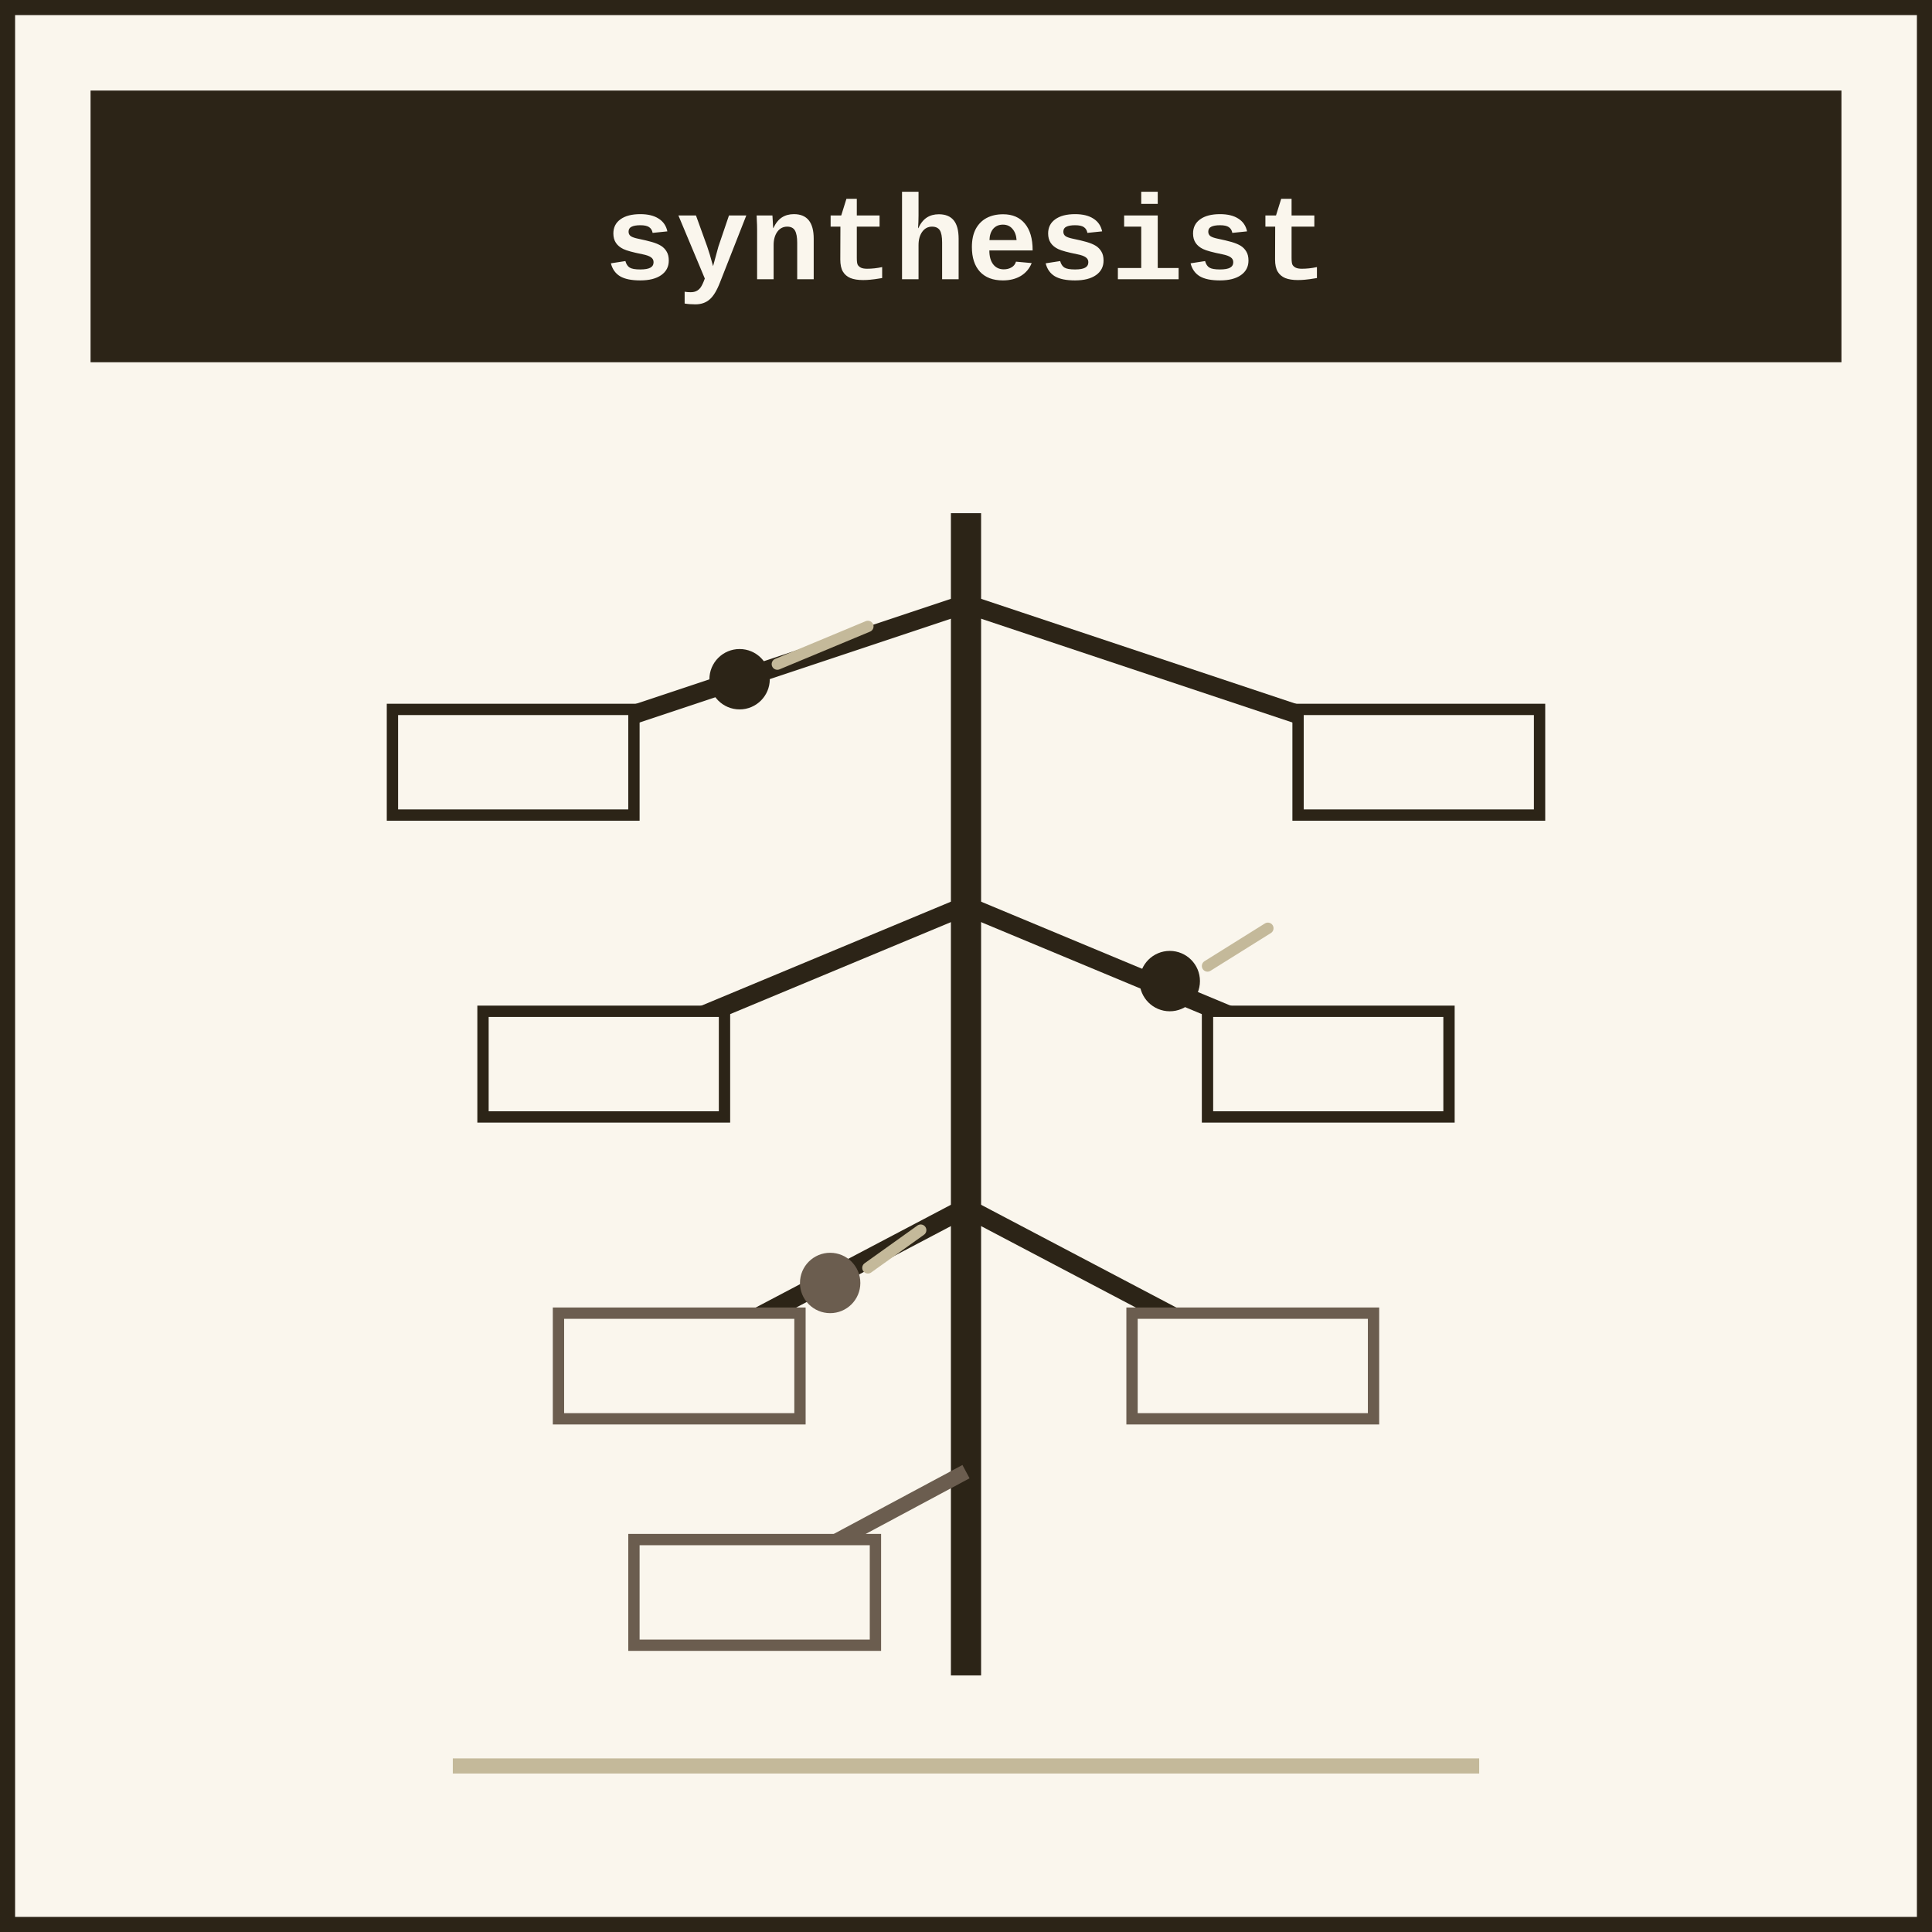
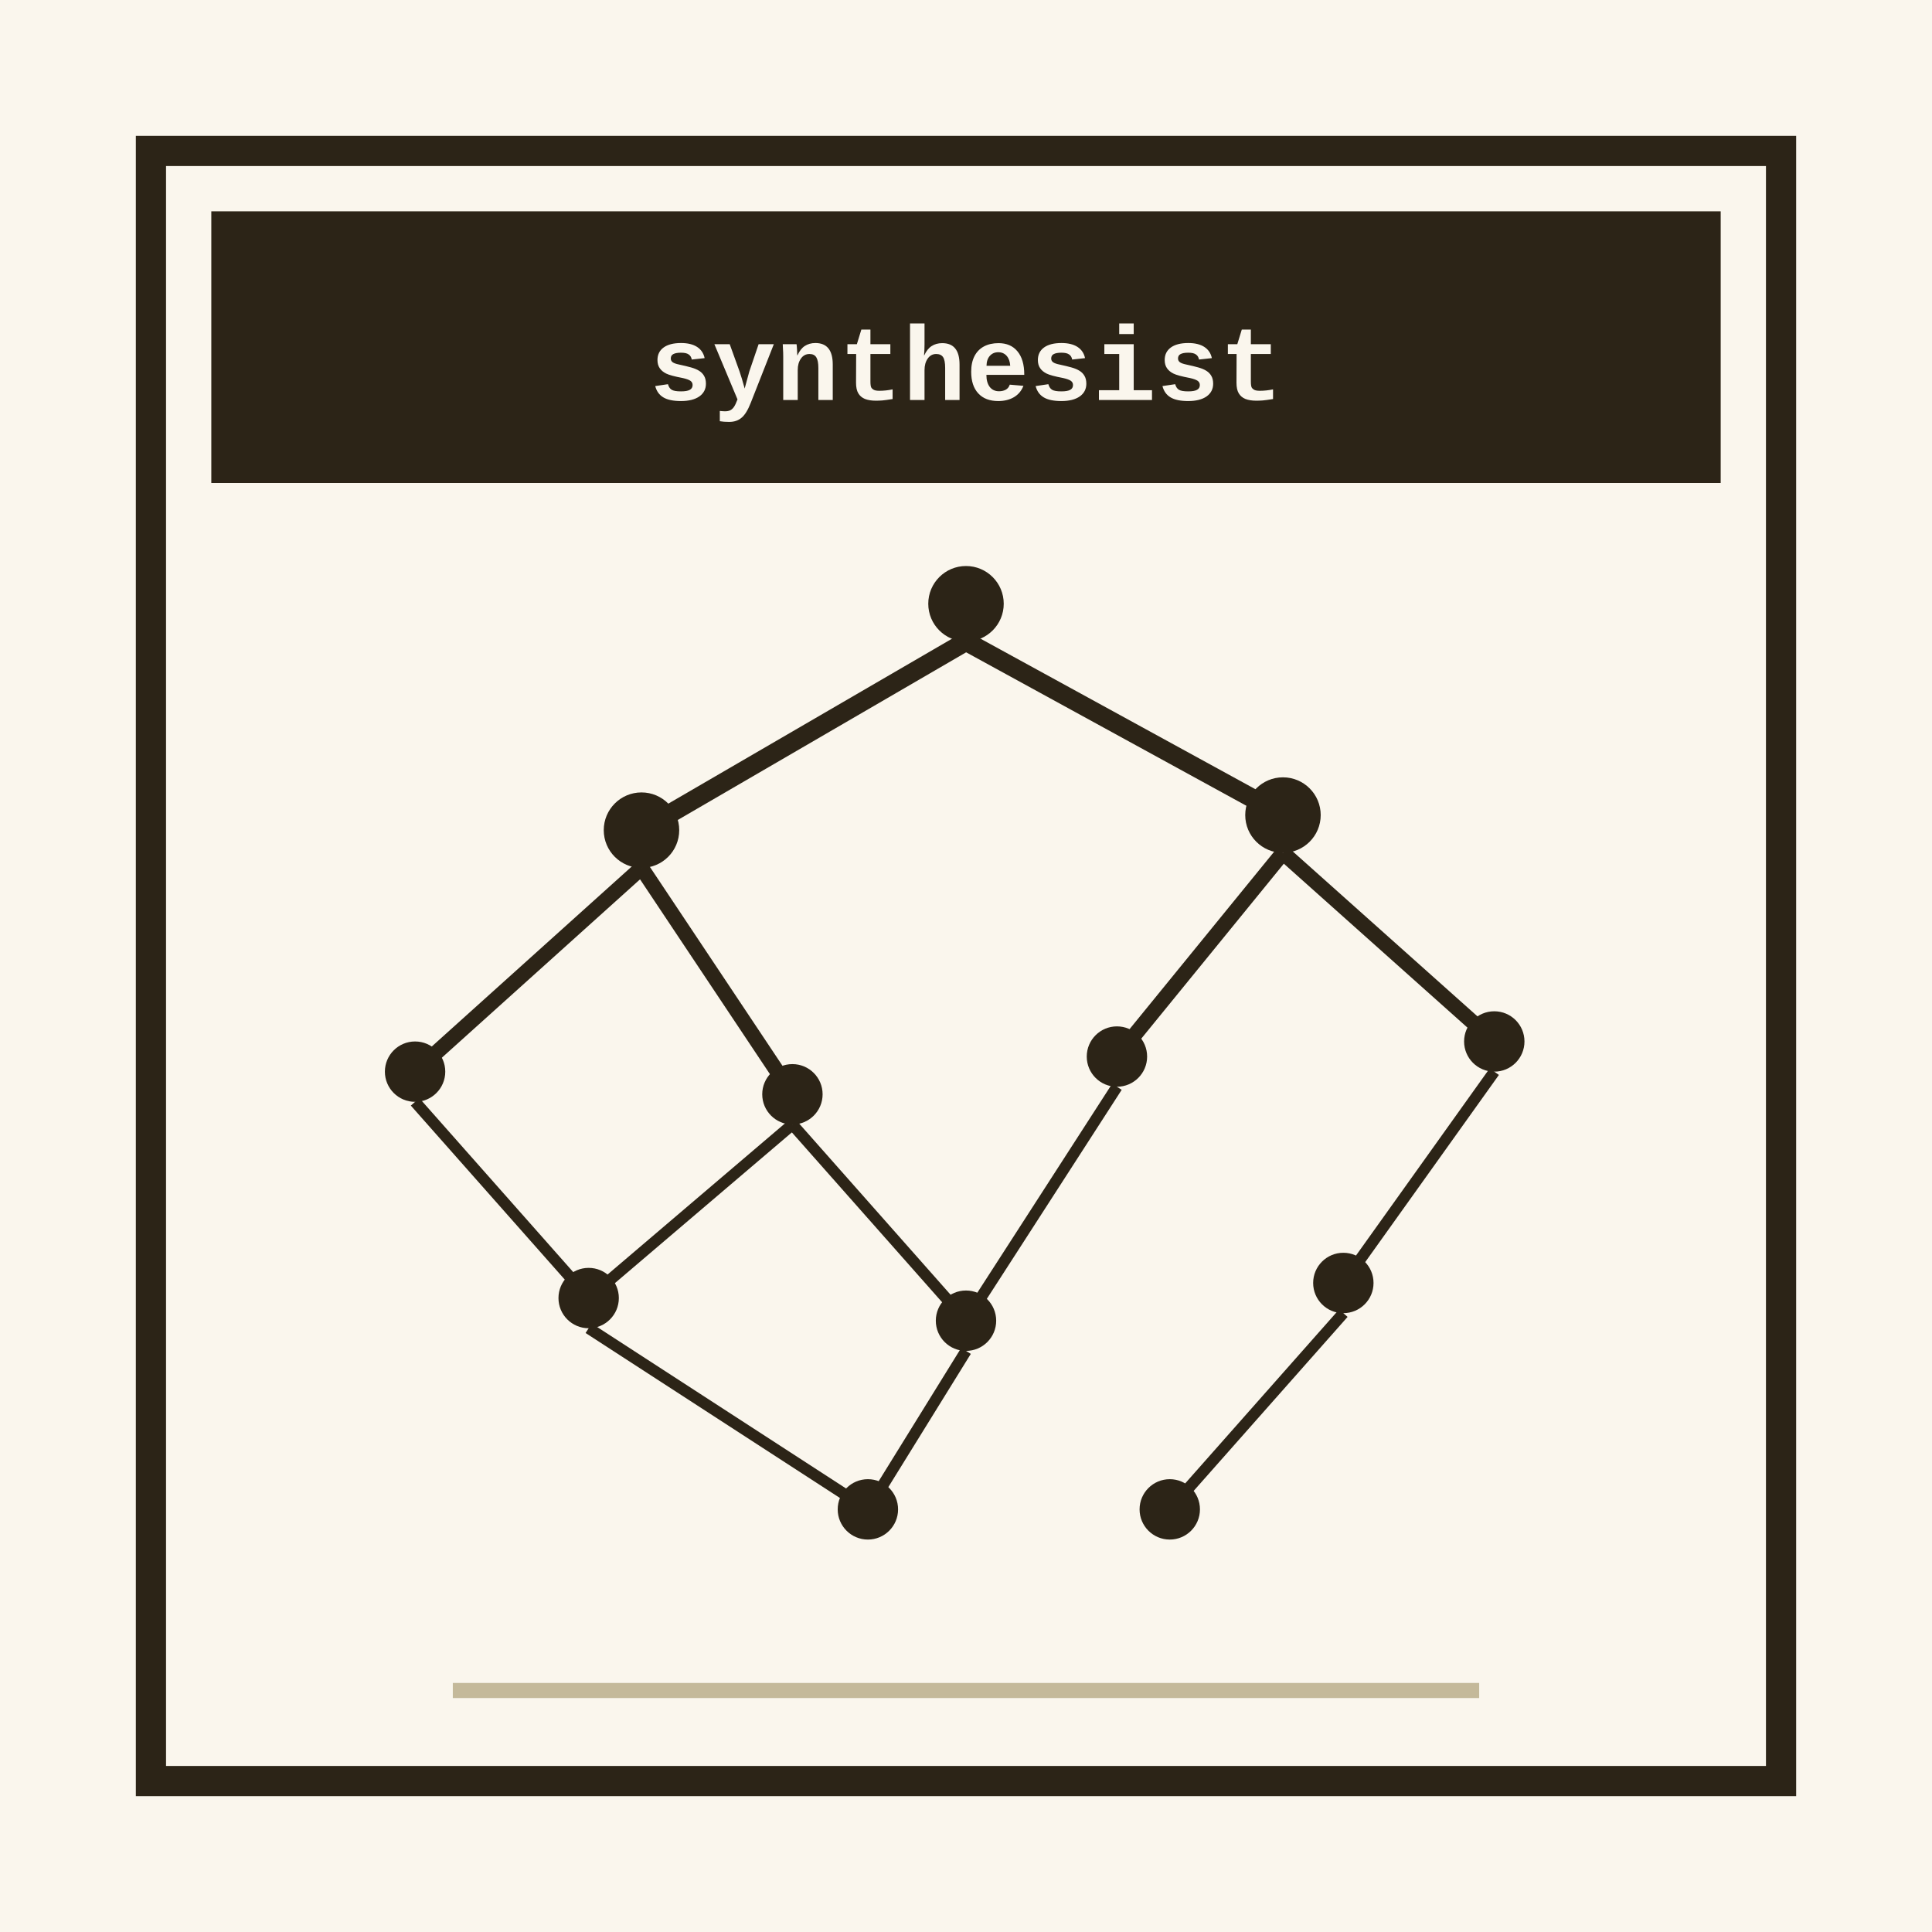
<svg xmlns="http://www.w3.org/2000/svg" viewBox="0 0 256 256" font-family="'Courier New', monospace">
-   <rect x="0" y="0" width="256" height="256" fill="#faf6ed" stroke="#2c2417" stroke-width="4" />
-   <rect x="12" y="12" width="232" height="36" fill="#2c2417" />
-   <text x="128" y="37" text-anchor="middle" font-size="16" fill="#faf6ed" font-weight="bold">synthesist</text>
-   <line x1="128" y1="68" x2="128" y2="222" stroke="#2c2417" stroke-width="4" />
-   <line x1="128" y1="80" x2="68" y2="100" stroke="#2c2417" stroke-width="2.5" />
-   <line x1="128" y1="80" x2="188" y2="100" stroke="#2c2417" stroke-width="2.5" />
-   <line x1="128" y1="120" x2="80" y2="140" stroke="#2c2417" stroke-width="2.5" />
-   <line x1="128" y1="120" x2="176" y2="140" stroke="#2c2417" stroke-width="2.5" />
-   <line x1="128" y1="160" x2="90" y2="180" stroke="#2c2417" stroke-width="2.5" />
-   <line x1="128" y1="160" x2="166" y2="180" stroke="#2c2417" stroke-width="2.5" />
-   <line x1="128" y1="195" x2="100" y2="210" stroke="#6b5d4f" stroke-width="2" />
-   <rect x="52" y="94" width="32" height="14" fill="#faf6ed" stroke="#2c2417" stroke-width="1.5" />
-   <rect x="172" y="94" width="32" height="14" fill="#faf6ed" stroke="#2c2417" stroke-width="1.5" />
-   <rect x="64" y="134" width="32" height="14" fill="#faf6ed" stroke="#2c2417" stroke-width="1.5" />
-   <rect x="160" y="134" width="32" height="14" fill="#faf6ed" stroke="#2c2417" stroke-width="1.5" />
-   <rect x="74" y="174" width="32" height="14" fill="#faf6ed" stroke="#6b5d4f" stroke-width="1.5" />
-   <rect x="150" y="174" width="32" height="14" fill="#faf6ed" stroke="#6b5d4f" stroke-width="1.5" />
-   <rect x="84" y="204" width="32" height="14" fill="#faf6ed" stroke="#6b5d4f" stroke-width="1.5" />
-   <circle cx="98" cy="90" r="4" fill="#2c2417" />
-   <circle cx="155" cy="130" r="4" fill="#2c2417" />
-   <circle cx="110" cy="170" r="4" fill="#6b5d4f" />
-   <line x1="103" y1="88" x2="115" y2="83" stroke="#c4b99a" stroke-width="1.5" stroke-linecap="round" />
-   <line x1="160" y1="128" x2="168" y2="123" stroke="#c4b99a" stroke-width="1.5" stroke-linecap="round" />
-   <line x1="115" y1="168" x2="122" y2="163" stroke="#c4b99a" stroke-width="1.5" stroke-linecap="round" />
-   <line x1="60" y1="234" x2="196" y2="234" stroke="#c4b99a" stroke-width="2" />
+   <rect x="0" y="0" width="256" height="256" fill="#faf6ed" />
+   <rect x="20" y="20" width="216" height="216" fill="none" stroke="#2c2417" stroke-width="4" />
+   <rect x="28" y="28" width="200" height="36" fill="#2c2417" />
+   <text x="128" y="53" text-anchor="middle" font-size="14" fill="#faf6ed" font-weight="bold">synthesist</text>
+   <circle cx="128" cy="80" r="5" fill="#2c2417" />
+   <line x1="128" y1="85" x2="85" y2="110" stroke="#2c2417" stroke-width="2.5" />
+   <line x1="128" y1="85" x2="170" y2="108" stroke="#2c2417" stroke-width="2.5" />
+   <circle cx="85" cy="110" r="5" fill="#2c2417" />
+   <circle cx="170" cy="108" r="5" fill="#2c2417" />
+   <line x1="85" y1="115" x2="55" y2="142" stroke="#2c2417" stroke-width="2" />
+   <line x1="85" y1="115" x2="105" y2="145" stroke="#2c2417" stroke-width="2" />
+   <line x1="170" y1="113" x2="148" y2="140" stroke="#2c2417" stroke-width="2" />
+   <line x1="170" y1="113" x2="198" y2="138" stroke="#2c2417" stroke-width="2" />
+   <circle cx="55" cy="142" r="4" fill="#2c2417" />
+   <circle cx="105" cy="145" r="4" fill="#2c2417" />
+   <circle cx="148" cy="140" r="4" fill="#2c2417" />
+   <circle cx="198" cy="138" r="4" fill="#2c2417" />
+   <line x1="55" y1="146" x2="78" y2="172" stroke="#2c2417" stroke-width="1.5" />
+   <line x1="105" y1="149" x2="78" y2="172" stroke="#2c2417" stroke-width="1.5" />
+   <line x1="105" y1="149" x2="128" y2="175" stroke="#2c2417" stroke-width="1.5" />
+   <line x1="148" y1="144" x2="128" y2="175" stroke="#2c2417" stroke-width="1.5" />
+   <line x1="198" y1="142" x2="178" y2="170" stroke="#2c2417" stroke-width="1.5" />
+   <circle cx="78" cy="172" r="4" fill="#2c2417" />
+   <circle cx="128" cy="175" r="4" fill="#2c2417" />
+   <circle cx="178" cy="170" r="4" fill="#2c2417" />
+   <line x1="78" y1="176" x2="115" y2="200" stroke="#2c2417" stroke-width="1.5" />
+   <line x1="128" y1="179" x2="115" y2="200" stroke="#2c2417" stroke-width="1.5" />
+   <line x1="178" y1="174" x2="155" y2="200" stroke="#2c2417" stroke-width="1.5" />
+   <circle cx="115" cy="200" r="4" fill="#2c2417" />
+   <circle cx="155" cy="200" r="4" fill="#2c2417" />
+   <line x1="60" y1="224" x2="196" y2="224" stroke="#c4b99a" stroke-width="2" />
</svg>
